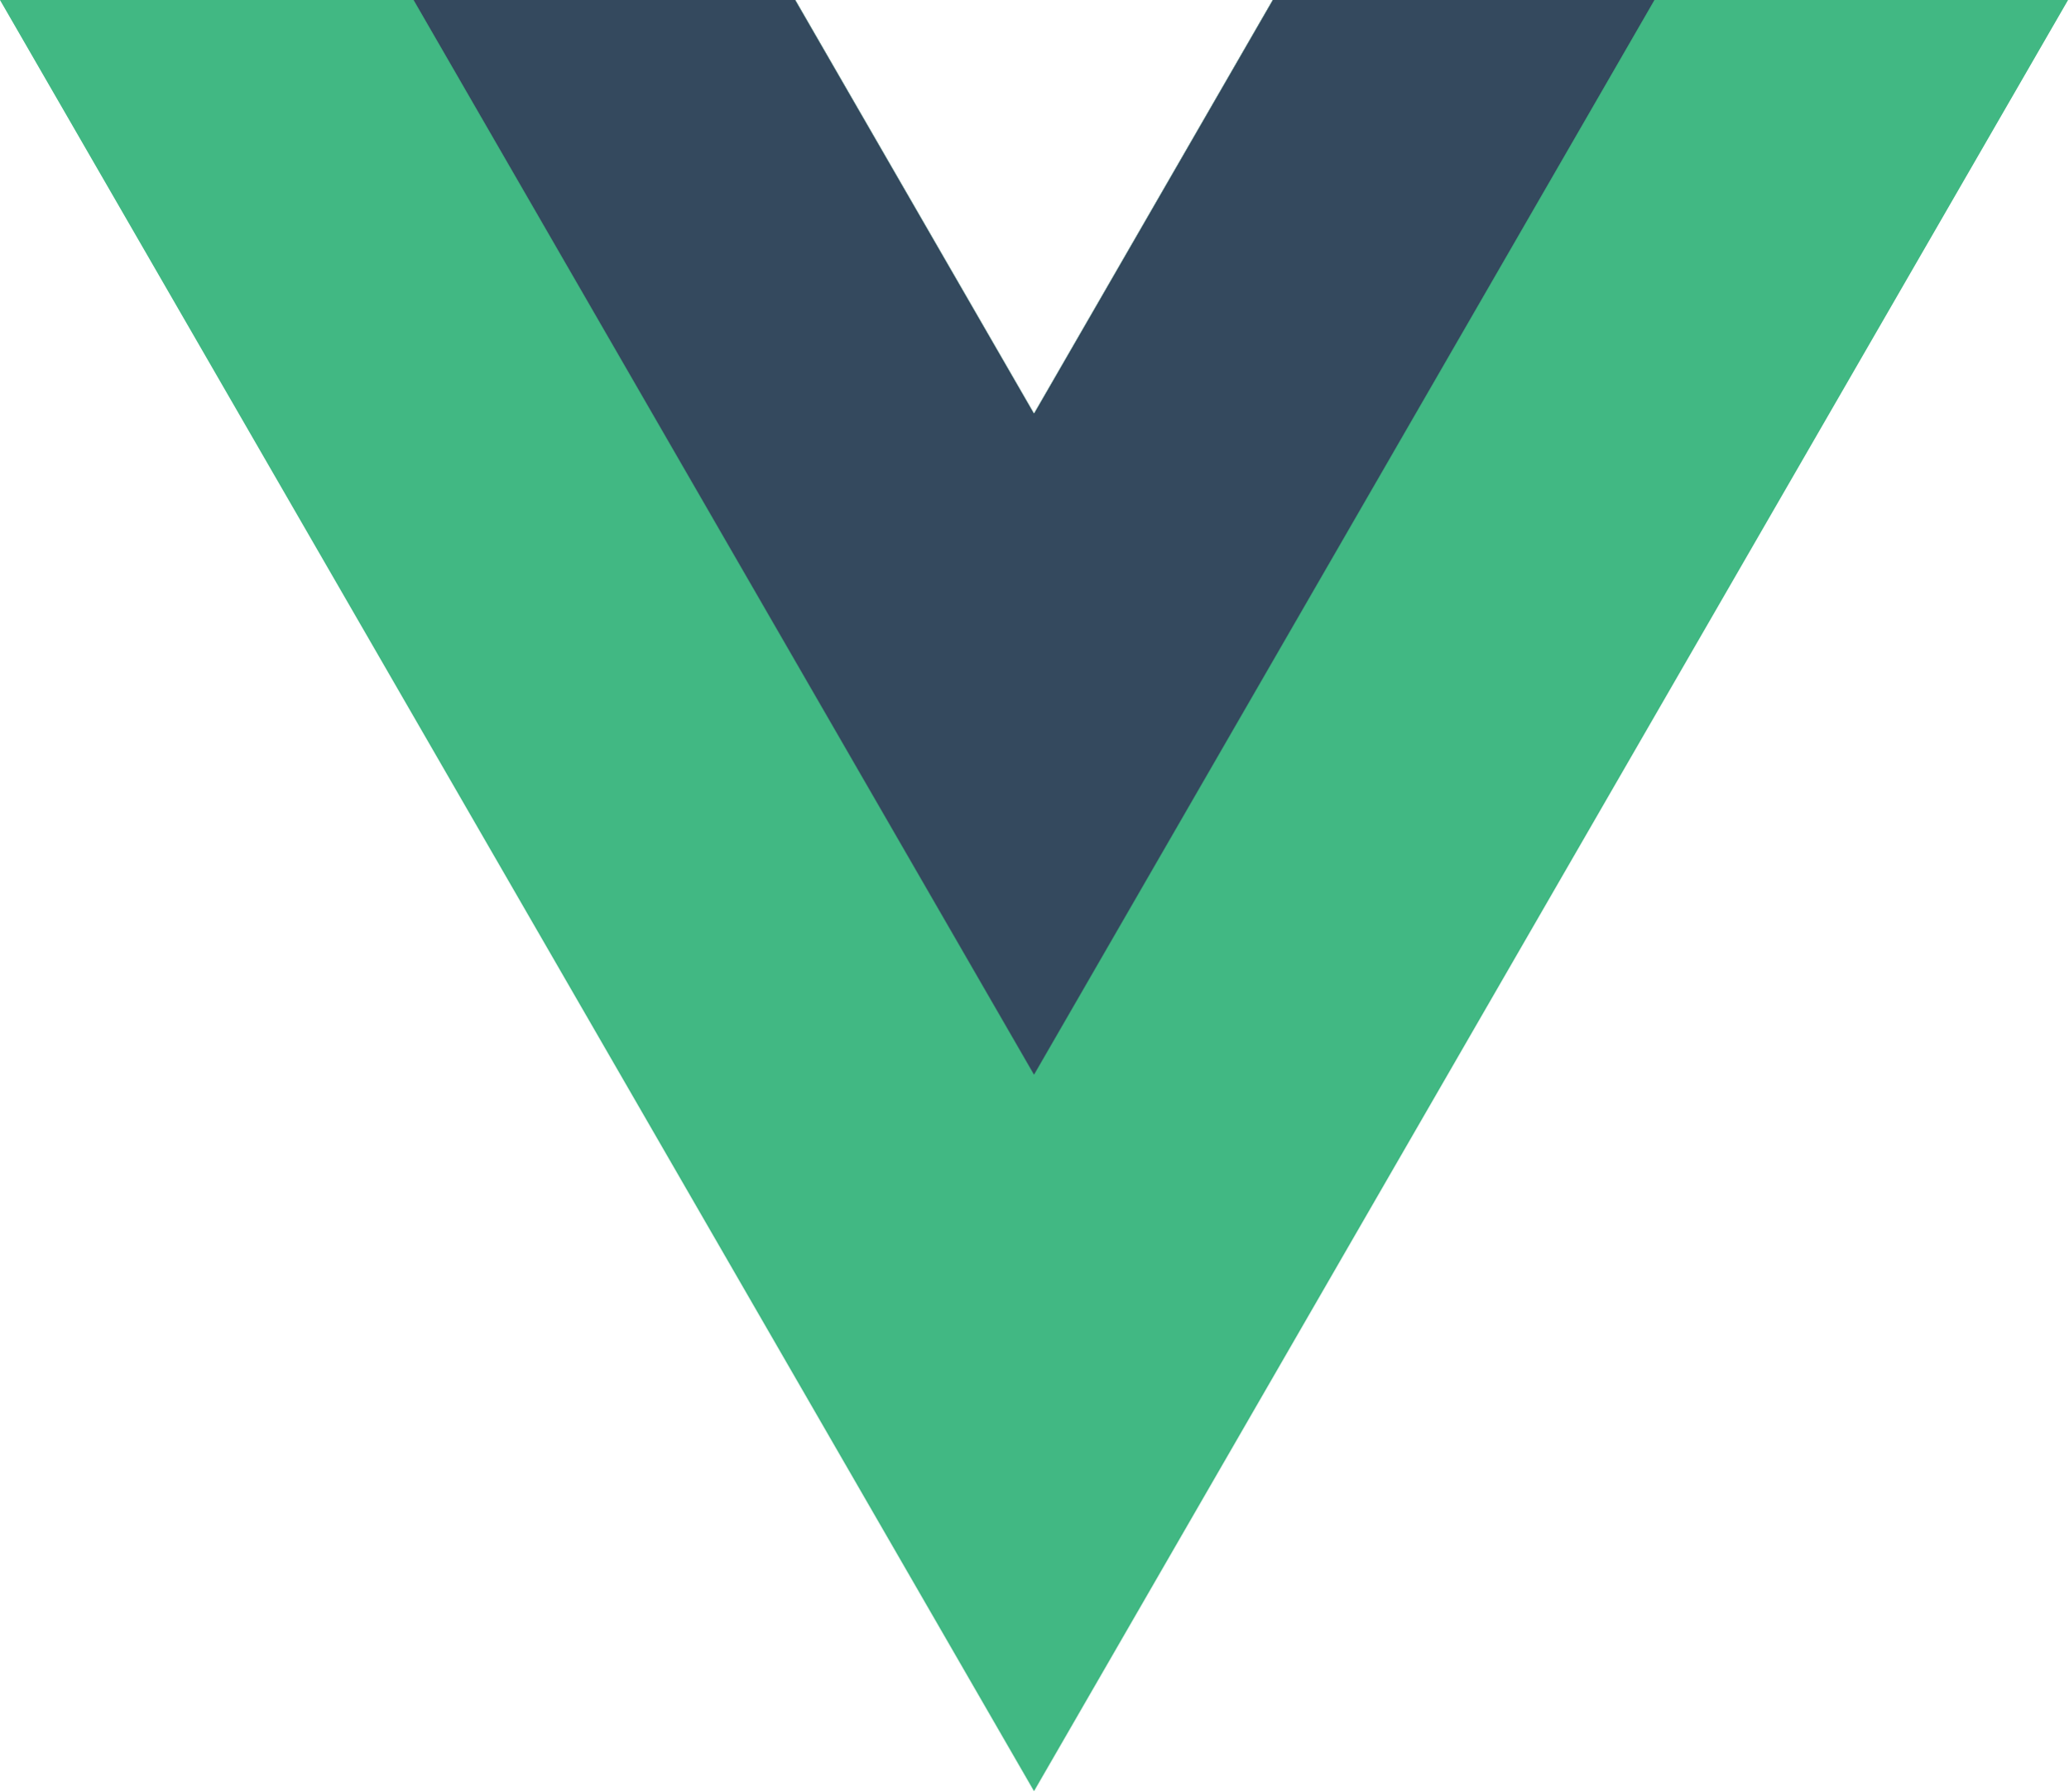
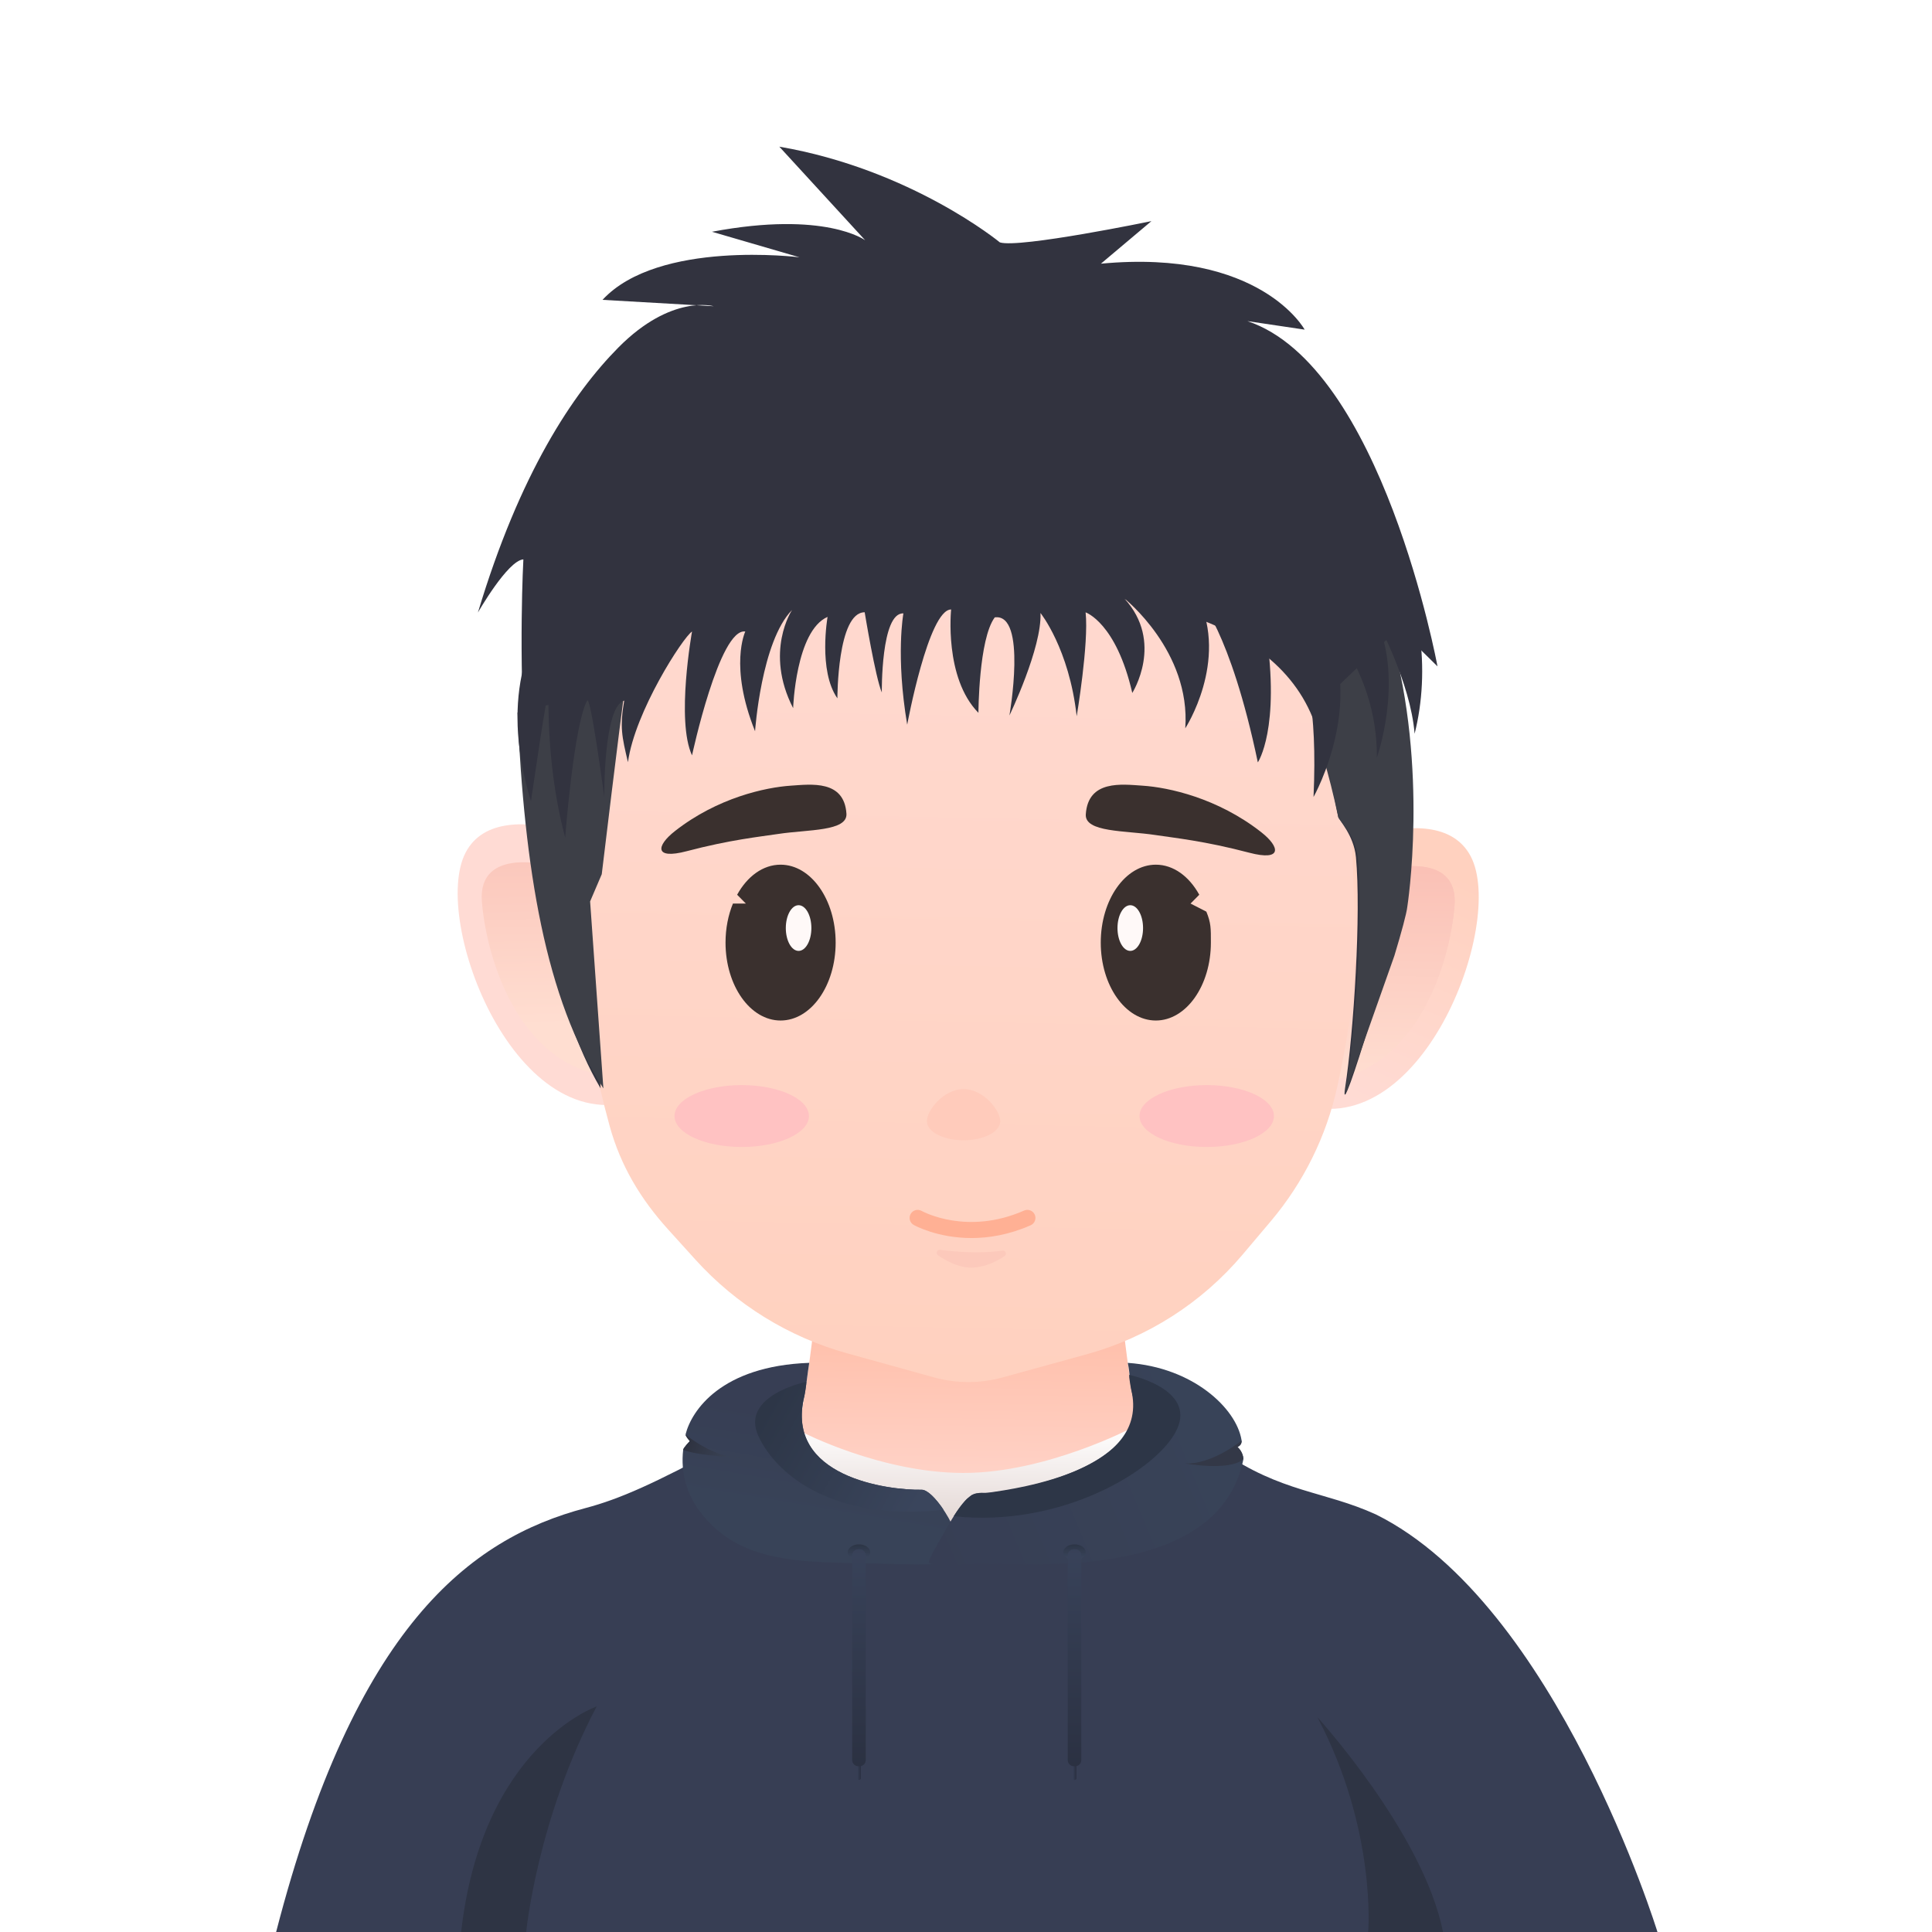
- <svg xmlns="http://www.w3.org/2000/svg" viewBox="0 0 261.76 226.69">
-   <path d="M161.096.001l-30.225 52.351L100.647.001H-.005l130.877 226.688L261.749.001z" fill="#41b883" />
-   <path d="M161.096.001l-30.225 52.351L100.647.001H52.346l78.526 136.01L209.398.001z" fill="#34495e" />
+ <svg xmlns="http://www.w3.org/2000/svg" height="1200" legacy-metrics="false" node-id="1" sillyvg="true" template-height="1200" template-width="1200" version="1.1" viewBox="0 0 1200 1200" width="1200">
+   <defs node-id="119">
+     <linearGradient gradientUnits="userSpaceOnUse" id="SVGID_1_" node-id="7" x1="813.625" x2="874.973" y1="673.578" y2="529.638">
+       <stop offset="0" stop-color="#ffdbd4" />
+       <stop offset="1" stop-color="#ffd1bf" />
+     </linearGradient>
+     <linearGradient gradientUnits="userSpaceOnUse" id="SVGID_00000041274022241000022620000001933288027525682096_" node-id="11" x1="861.934" x2="859.395" y1="540.167" y2="672.067">
+       <stop offset="0" stop-color="#fac1b6" />
+       <stop offset="1" stop-color="#ffded1" />
+     </linearGradient>
+     <linearGradient gradientUnits="userSpaceOnUse" id="SVGID_00000150804302278633141610000003417703795747858832_" node-id="15" x1="861.934" x2="859.395" y1="540.175" y2="672.075">
+       <stop offset="0" stop-color="#fac1b6" />
+       <stop offset="1" stop-color="#ffded1" />
+     </linearGradient>
+     <linearGradient gradientUnits="userSpaceOnUse" id="SVGID_00000072278543650831315320000001575281256619272080_" node-id="20" x1="-1327.252" x2="-1388.6" y1="671.169" y2="527.228">
+       <stop offset="0" stop-color="#ffdbd4" />
+       <stop offset="1" stop-color="#ffd1bf" />
+     </linearGradient>
+     <linearGradient gradientUnits="userSpaceOnUse" id="SVGID_00000139272615429369587990000003549842631772055719_" node-id="24" x1="-1375.562" x2="-1373.023" y1="537.757" y2="669.658">
+       <stop offset="0" stop-color="#fac1b6" />
+       <stop offset="1" stop-color="#ffded1" />
+     </linearGradient>
+     <linearGradient gradientUnits="userSpaceOnUse" id="SVGID_00000045586139749866657110000011143173278952908708_" node-id="28" x1="600.754" x2="602.699" y1="959.769" y2="826.281">
+       <stop offset="0" stop-color="#ffdbd4" />
+       <stop offset="1" stop-color="#ffbfaa" />
+     </linearGradient>
+     <linearGradient gradientUnits="userSpaceOnUse" id="SVGID_00000086669369228773790540000012782718091505511868_" node-id="32" x1="608.205" x2="596.01" y1="222.907" y2="856.401">
+       <stop offset="0" stop-color="#ffdbd4" />
+       <stop offset="1" stop-color="#ffd1bf" />
+     </linearGradient>
+     <linearGradient gradientUnits="userSpaceOnUse" id="SVGID_00000146474297880935928800000012491445944009596066_" node-id="38" x1="597.846" x2="598.759" y1="947.896" y2="885.201">
+       <stop offset="0" stop-color="#e3d6d3" />
+       <stop offset="1" stop-color="#ffffff" />
+     </linearGradient>
+     <linearGradient gradientUnits="userSpaceOnUse" id="SVGID_00000091721142755053566610000010279438530775361446_" node-id="42" x1="508.355" x2="518.74" y1="942.464" y2="881.247">
+       <stop offset="0" stop-color="#384358" />
+       <stop offset="1" stop-color="#373e54" />
+     </linearGradient>
+     <linearGradient gradientUnits="userSpaceOnUse" id="SVGID_00000129169645491619736230000011917498069850919608_" node-id="46" x1="750.03" x2="569.727" y1="887.095" y2="962.725">
+       <stop offset="0" stop-color="#384358" />
+       <stop offset="1" stop-color="#373e54" />
+     </linearGradient>
+     <linearGradient gradientUnits="userSpaceOnUse" id="SVGID_00000048484206238763367500000015608915690128445884_" node-id="50" x1="427.29" x2="450.522" y1="896.67" y2="905.907">
+       <stop offset="0" stop-color="#2e3240" />
+       <stop offset="1" stop-color="#394254" />
+     </linearGradient>
+     <linearGradient gradientUnits="userSpaceOnUse" id="SVGID_00000126283849308588609740000008910364652512579006_" node-id="54" x1="-667.57" x2="-691.058" y1="901.531" y2="910.87">
+       <stop offset="0" stop-color="#333847" />
+       <stop offset="1" stop-color="#394254" />
+     </linearGradient>
+     <linearGradient gradientUnits="userSpaceOnUse" id="SVGID_00000062879009962358100970000014843989571511000218_" node-id="76" x1="572.106" x2="476.014" y1="931.054" y2="876.783">
+       <stop offset="0" stop-color="#3a455c" />
+       <stop offset="1" stop-color="#2d3647" />
+     </linearGradient>
+     <linearGradient gradientUnits="userSpaceOnUse" id="SVGID_00000022550787414942818450000017384847863263193257_" node-id="80" x1="-506.723" x2="-392.487" y1="936.682" y2="872.163">
+       <stop offset="0" stop-color="#3a455c" />
+       <stop offset="1" stop-color="#2d3647" />
+     </linearGradient>
+     <linearGradient gradientUnits="userSpaceOnUse" id="SVGID_00000097465367921521291410000015196406162422161037_" node-id="86" x1="533.517" x2="533.517" y1="968.642" y2="959.688">
+       <stop offset="0" stop-color="#3a455c" />
+       <stop offset="1" stop-color="#2d3647" />
+     </linearGradient>
+     <linearGradient gradientUnits="userSpaceOnUse" id="SVGID_00000015347144571186729260000000595596604917379741_" node-id="91" x1="532.351" x2="534.683" y1="1097.038" y2="1097.038">
+       <stop offset="0" stop-color="#374057" />
+       <stop offset="1" stop-color="#2a2f40" />
+     </linearGradient>
+     <linearGradient gradientUnits="userSpaceOnUse" id="SVGID_00000066496069555437837350000007353230116101699725_" node-id="95" x1="533.517" x2="533.517" y1="961.455" y2="1097.039">
+       <stop offset="0" stop-color="#374057" />
+       <stop offset="0.029" stop-color="#384259" />
+       <stop offset="1" stop-color="#2b3142" />
+     </linearGradient>
+     <linearGradient gradientUnits="userSpaceOnUse" id="SVGID_00000018202970010821522180000001644865853782534054_" node-id="101" x1="667.408" x2="667.408" y1="968.642" y2="959.688">
+       <stop offset="0" stop-color="#3a455c" />
+       <stop offset="1" stop-color="#2d3647" />
+     </linearGradient>
+     <linearGradient gradientUnits="userSpaceOnUse" id="SVGID_00000179634784073871277410000005177971953739867048_" node-id="106" x1="666.242" x2="668.573" y1="1097.038" y2="1097.038">
+       <stop offset="0" stop-color="#374057" />
+       <stop offset="1" stop-color="#2a2f40" />
+     </linearGradient>
+     <linearGradient gradientUnits="userSpaceOnUse" id="SVGID_00000130629832915011491520000011632878094479347584_" node-id="110" x1="667.408" x2="667.408" y1="961.455" y2="1097.039">
+       <stop offset="0" stop-color="#374057" />
+       <stop offset="0.029" stop-color="#384259" />
+       <stop offset="1" stop-color="#2b3142" />
+     </linearGradient>
+   </defs>
+   <g node-id="336">
+     <path d="M 804.76 536.45 C 804.76 536.45 891.49 490.01 913.49 531.89 C 935.49 573.76 881.95 714.15 804.76 684.75 L 804.76 536.45 Z" fill="url(#SVGID_1_)" fill-rule="evenodd" group-id="1" node-id="250" stroke="none" target-height="174.328" target-width="113.697" target-x="804.76" target-y="514.446" />
+     <path d="M 860.47 540.19 C 860.47 540.19 906.28 527.57 903.41 562.65 C 900.54 597.74 880.00 669.17 817.40 671.65 L 860.47 540.19 Z" fill="url(#SVGID_00000041274022241000022620000001933288027525682096_)" fill-rule="evenodd" group-id="1" node-id="252" stroke="none" target-height="133.666" target-width="86.118" target-x="817.4" target-y="537.984" />
+     <path d="M 860.47 540.20 C 860.47 540.20 906.28 527.58 903.41 562.66 C 900.54 597.75 880.00 669.18 817.40 671.66 L 860.47 540.20 Z" fill="url(#SVGID_00000150804302278633141610000003417703795747858832_)" fill-rule="evenodd" group-id="1" node-id="254" stroke="none" target-height="133.666" target-width="86.118" target-x="817.4" target-y="537.994" />
+     <path d="M 397.97 682.34 C 320.78 711.74 267.25 571.36 289.24 529.48 C 311.24 487.61 397.97 534.04 397.97 534.04 L 397.97 682.34 Z" fill="url(#SVGID_00000072278543650831315320000001575281256619272080_)" fill-rule="evenodd" group-id="1" node-id="256" stroke="none" target-height="174.324" target-width="113.694" target-x="284.276" target-y="512.04" />
+     <path d="M 342.26 537.78 C 342.26 537.78 296.45 525.16 299.32 560.24 C 302.19 595.32 322.73 666.76 385.33 669.24 L 342.26 537.78 Z" fill="url(#SVGID_00000139272615429369587990000003549842631772055719_)" fill-rule="evenodd" group-id="1" node-id="258" stroke="none" target-height="133.666" target-width="86.118" target-x="299.212" target-y="535.574" />
+   </g>
+   <path d="M 697.81 825.17 L 601.56 826.55 L 505.31 825.17 C 505.31 825.17 499.26 881.15 488.52 922.80 C 483.01 944.17 499.10 964.99 521.16 964.99 L 598.89 964.99 L 604.23 964.99 L 678.66 964.99 C 702.28 964.99 719.57 942.80 713.86 919.88 C 703.58 878.59 697.81 825.17 697.81 825.17 Z" fill="url(#SVGID_00000045586139749866657110000011143173278952908708_)" fill-rule="evenodd" node-id="261" stroke="none" target-height="139.82" target-width="227.527" target-x="487.434" target-y="825.17" />
+   <path d="M 841.33 595.02 C 841.33 619.62 836.14 649.76 830.65 674.80 C 823.88 705.64 809.71 734.37 789.33 758.50 L 771.81 779.24 C 746.53 809.17 712.79 830.75 675.02 841.15 L 622.79 855.53 C 608.78 859.39 593.98 859.37 579.98 855.49 L 526.20 840.58 C 489.94 830.53 457.28 810.37 432.02 782.47 L 415.02 763.68 C 397.91 744.78 385.50 724.13 378.71 699.56 C 370.61 670.23 361.43 627.78 361.43 595.02 C 361.43 382.85 371.53 210.85 601.39 210.85 C 806.29 210.85 841.33 382.85 841.33 595.02 Z" fill="url(#SVGID_00000086669369228773790540000012782718091505511868_)" fill-rule="evenodd" node-id="263" stroke="none" target-height="647.562" target-width="479.9" target-x="361.43" target-y="210.85" />
+   <path d="M 870.07 563.17 C 870.07 563.17 884.09 465.28 855.90 377.53 L 892.85 413.89 C 892.85 413.89 858.55 227.38 774.78 199.45 L 810.34 204.74 C 810.34 204.74 783.02 154.40 683.80 163.78 L 715.17 137.35 C 715.17 137.35 633.26 154.30 621.05 150.56 C 621.05 150.56 566.04 105.20 484.05 91.10 L 537.39 149.24 C 537.39 149.24 512.57 130.70 442.22 143.95 L 496.60 159.81 C 496.60 159.81 408.92 148.72 374.24 186.24 L 443.26 190.20 C 443.26 190.20 417.06 182.55 384.09 215.84 C 355.90 244.31 322.77 294.01 296.84 380.47 C 296.84 380.47 315.32 348.09 325.08 347.44 C 325.08 347.44 312.38 573.52 373.05 676.01 L 365.59 559.90 L 372.13 543.00 C 372.13 543.00 380.88 460.29 382.59 453.15 C 384.30 446.01 385.62 381.44 478.81 372.55 C 510.42 369.53 556.61 365.00 604.93 364.93 C 699.06 364.80 801.31 381.64 819.75 459.76 C 819.75 459.76 825.70 478.21 831.23 507.46 C 831.60 509.40 840.90 518.68 842.20 532.42 C 845.48 567.15 840.89 640.88 835.43 676.01 C 831.39 703.23 868.50 579.04 870.07 563.17 Z" fill="#32333f" fill-rule="evenodd" node-id="265" stroke="none" target-height="588.764" target-width="596.01" target-x="296.84" target-y="91.1" />
+   <path d="M 450.25 897.82 C 406.27 921.52 385.03 931.03 363.66 936.69 C 291.63 955.78 220.55 1010.28 171.51 1200.00 L 1029.48 1200.00 C 1029.48 1200.00 966.87 996.36 854.67 940.68 C 822.44 925.97 795.97 927.22 758.52 901.24 C 728.79 884.94 657.24 930.79 594.48 934.70 C 540.60 938.06 469.69 904.55 450.25 897.82 Z" fill="#373e54" fill-rule="evenodd" node-id="267" stroke="none" target-height="302.244" target-width="857.97" target-x="171.51" target-y="897.756" />
+   <path d="M 497.94 889.34 C 497.94 889.34 547.00 914.88 598.51 914.88 C 650.02 914.88 703.31 886.73 703.31 886.73 C 703.31 886.73 721.52 913.77 684.44 924.43 C 647.36 935.09 598.29 962.84 531.01 937.09 C 463.72 911.32 497.94 889.34 497.94 889.34 Z" fill="url(#SVGID_00000146474297880935928800000012491445944009596066_)" fill-rule="evenodd" node-id="269" stroke="none" target-height="61.006" target-width="218.493" target-x="489.287" target-y="886.73" />
+   <path d="M 434.51 938.57 C 461.20 974.26 504.07 969.76 557.27 971.52 C 593.05 972.70 594.15 968.85 594.84 967.72 C 600.92 957.73 580.93 925.16 572.46 925.31 C 551.49 925.69 487.29 917.36 499.56 867.33 C 500.35 864.12 501.81 851.38 502.63 846.49 C 447.74 848.48 429.57 876.24 425.86 890.77 C 425.59 891.83 428.48 895.08 428.48 895.08 C 428.48 895.08 424.48 899.20 424.33 900.49 C 422.68 914.81 426.62 928.01 434.51 938.57 Z" fill="url(#SVGID_00000091721142755053566610000010279438530775361446_)" fill-rule="evenodd" node-id="271" stroke="none" target-height="125.245" target-width="171.972" target-x="423.978" target-y="846.49" />
+   <path d="M 700.48 846.50 C 701.98 853.41 701.64 859.20 703.38 866.28 C 714.61 911.81 627.02 927.90 607.16 927.54 C 599.17 927.40 589.40 946.86 581.85 959.96 C 580.58 962.16 577.47 967.46 576.97 969.95 C 576.25 973.49 591.45 970.71 629.41 971.53 C 682.63 972.67 759.22 967.16 772.15 907.06 C 772.97 903.25 768.61 898.73 768.61 898.73 C 768.61 898.73 771.69 897.76 771.13 894.39 C 767.85 874.65 740.96 849.30 700.48 846.50 Z" fill="url(#SVGID_00000129169645491619736230000011917498069850919608_)" fill-rule="evenodd" node-id="273" stroke="none" target-height="125.279" target-width="195.204" target-x="576.97" target-y="846.5" />
+   <path d="M 460.70 905.22 C 444.19 906.32 425.85 891.12 425.82 891.09 C 425.79 892.29 428.47 895.09 428.47 895.09 C 428.47 895.09 424.47 899.21 424.32 900.50 C 434.34 904.61 460.70 905.22 460.70 905.22 Z" fill="url(#SVGID_00000048484206238763367500000015608915690128445884_)" fill-rule="evenodd" node-id="275" stroke="none" target-height="14.133" target-width="36.38" target-x="424.32" target-y="891.09" />
+   <path d="M 735.86 908.92 C 752.37 910.02 771.15 894.82 771.18 894.79 C 771.36 897.76 768.61 898.73 768.61 898.73 C 768.61 898.73 772.23 901.45 772.23 906.33 C 763.39 914.04 735.86 908.92 735.86 908.92 Z" fill="url(#SVGID_00000126283849308588609740000008910364652512579006_)" fill-rule="evenodd" node-id="277" stroke="none" target-height="15.782" target-width="36.37" target-x="735.86" target-y="894.79" />
+   <path d="M 674.41 505.79 C 675.83 484.27 696.81 487.14 709.72 488.00 C 725.78 489.06 756.24 495.63 783.28 516.81 C 795.25 526.19 796.54 535.06 775.88 529.62 C 748.23 522.34 729.49 520.45 717.57 518.64 C 698.82 515.80 673.66 517.08 674.41 505.79 Z" fill="#3a302e" fill-rule="evenodd" node-id="279" stroke="none" target-height="43.853" target-width="117.472" target-x="674.41" target-y="487.396" />
+   <path d="M 483.52 517.96 C 471.86 519.72 453.54 521.58 426.49 528.70 C 406.28 534.02 407.54 525.34 419.25 516.17 C 445.69 495.46 475.49 489.04 491.20 487.99 C 503.82 487.15 524.35 484.34 525.74 505.39 C 526.45 516.44 501.85 515.18 483.52 517.96 Z" fill="#3a302e" fill-rule="evenodd" node-id="281" stroke="none" target-height="42.893" target-width="114.905" target-x="410.835" target-y="487.4" />
+   <path d="M 621.28 696.40 C 621.28 702.94 611.07 708.24 598.48 708.24 C 585.89 708.24 575.68 702.94 575.68 696.40 C 575.68 689.86 585.89 676.46 598.48 676.46 C 611.08 676.46 621.28 689.86 621.28 696.40 Z" fill="#ffcbbb" fill-rule="nonzero" node-id="283" stroke="none" target-height="31.78" target-width="45.6" target-x="575.68" target-y="676.46" />
+   <path d="M 484.83 537.07 C 473.86 537.07 464.11 544.38 457.85 555.74 L 463.27 561.22 L 455.24 561.22 C 452.32 568.35 450.64 576.62 450.64 585.46 C 450.64 612.19 465.95 633.86 484.84 633.86 C 503.73 633.86 519.04 612.19 519.04 585.46 C 519.03 558.74 503.71 537.07 484.83 537.07 Z" fill="#3a302e" fill-rule="evenodd" group-id="2" node-id="287" stroke="none" target-height="96.79" target-width="68.4" target-x="450.64" target-y="537.07" />
+   <path d="M 503.96 576.43 C 503.96 584.27 500.41 590.62 496.02 590.62 C 491.63 590.62 488.08 584.27 488.08 576.43 C 488.08 568.59 491.63 562.24 496.02 562.24 C 500.41 562.24 503.96 568.59 503.96 576.43 Z" fill="#fff9f8" fill-rule="evenodd" group-id="2" node-id="289" stroke="none" target-height="28.38" target-width="15.88" target-x="488.08" target-y="562.24" />
+   <path d="M 717.91 537.07 C 728.88 537.07 738.63 544.38 744.89 555.74 L 739.47 561.22 L 749.29 566.24 C 752.21 573.37 752.10 576.63 752.10 585.46 C 752.10 612.19 736.79 633.86 717.90 633.86 C 699.01 633.86 683.70 612.19 683.70 585.46 C 683.71 558.74 699.02 537.07 717.91 537.07 Z" fill="#3a302e" fill-rule="evenodd" group-id="2" node-id="291" stroke="none" target-height="96.79" target-width="68.4" target-x="683.7" target-y="537.07" />
+   <path d="M 709.97 576.43 C 709.97 584.27 706.42 590.62 702.03 590.62 C 697.64 590.62 694.09 584.27 694.09 576.43 C 694.09 568.59 697.64 562.24 702.03 562.24 C 706.42 562.24 709.97 568.59 709.97 576.43 Z" fill="#fff9f8" fill-rule="evenodd" group-id="2" node-id="293" stroke="none" target-height="28.38" target-width="15.88" target-x="694.09" target-y="562.24" />
+   <path d="M 502.45 693.19 C 502.45 703.80 483.76 712.41 460.70 712.41 C 437.64 712.41 418.95 703.80 418.95 693.19 C 418.95 682.58 437.64 673.97 460.70 673.97 C 483.76 673.97 502.45 682.58 502.45 693.19 Z" fill="#ffc2c2" fill-rule="evenodd" node-id="296" stroke="none" target-height="38.44" target-width="83.5" target-x="418.95" target-y="673.97" />
+   <path d="M 791.28 693.19 C 791.28 703.80 772.59 712.41 749.53 712.41 C 726.47 712.41 707.78 703.80 707.78 693.19 C 707.78 682.58 726.47 673.97 749.53 673.97 C 772.59 673.97 791.28 682.58 791.28 693.19 Z" fill="#ffc2c2" fill-rule="evenodd" node-id="298" stroke="none" target-height="38.44" target-width="83.5" target-x="707.78" target-y="673.97" />
+   <path d="M 370.61 1059.89 C 370.61 1059.89 299.42 1084.47 286.43 1200.00 L 326.83 1200.00 C 326.82 1200.00 333.64 1129.97 370.61 1059.89 Z" fill="#2e3444" fill-rule="evenodd" node-id="300" stroke="none" target-height="140.11" target-width="84.18" target-x="286.43" target-y="1059.89" />
+   <path d="M 818.25 1066.56 C 818.25 1066.56 884.27 1138.97 896.26 1200.00 L 849.80 1200.00 C 849.79 1200.00 855.22 1136.64 818.25 1066.56 Z" fill="#2e3444" fill-rule="evenodd" node-id="302" stroke="none" target-height="133.44" target-width="78.01" target-x="818.25" target-y="1066.56" />
+   <path d="M 366.53 559.89 L 373.76 542.99 C 373.76 542.99 385.12 448.15 388.36 426.08 L 321.42 442.55 C 325.70 538.67 338.57 620.69 374.77 676.01 L 366.53 559.89 Z" fill="#3d3f47" fill-rule="evenodd" node-id="304" stroke="none" target-height="249.93" target-width="66.94" target-x="321.42" target-y="426.08" />
+   <path d="M 874.11 563.17 C 874.11 563.17 887.65 477.57 863.94 394.72 L 814.82 441.70 C 816.92 446.30 817.17 454.64 818.50 459.75 C 818.50 459.75 825.07 478.20 831.19 507.45 C 831.59 509.39 841.88 518.67 843.32 532.41 C 846.94 567.14 841.87 640.87 835.84 676.00 C 835.47 678.26 835.42 679.46 835.62 679.78 L 866.08 593.62 C 870.46 579.11 873.66 567.36 874.11 563.17 Z" fill="#3d3f47" fill-rule="evenodd" node-id="306" stroke="none" target-height="285.06" target-width="63.092" target-x="814.82" target-y="394.72" />
+   <path d="M 329.80 497.75 C 329.80 497.75 340.74 421.77 340.65 432.02 C 340.49 451.57 341.83 485.90 351.04 520.23 C 351.04 520.23 356.38 450.30 364.68 435.18 C 366.83 431.27 375.33 495.15 375.33 495.15 C 375.33 495.15 374.71 438.69 387.69 435.18 C 384.92 451.67 386.20 457.16 390.03 473.41 C 394.29 442.11 424.24 395.81 429.83 392.25 C 429.83 392.25 419.81 447.67 429.83 469.17 C 429.83 469.17 446.87 389.87 462.91 392.25 C 462.91 392.25 452.68 413.68 468.98 454.18 C 468.98 454.18 472.82 398.27 491.97 378.86 C 491.97 378.86 474.59 404.72 492.63 439.84 C 492.63 439.84 494.23 391.82 514.02 383.16 C 514.02 383.16 508.09 416.55 520.12 433.75 C 520.12 433.75 520.03 380.29 537.07 380.29 C 537.07 380.29 543.71 420.78 547.71 430.10 C 547.71 430.10 547.09 380.29 561.12 381.00 C 561.12 381.00 556.23 407.22 563.48 450.10 C 563.48 450.10 576.72 378.55 590.76 378.55 C 590.76 378.55 586.27 420.97 607.72 442.75 C 607.72 442.75 607.86 396.97 617.86 383.46 C 638.15 380.74 626.98 444.38 626.98 444.38 C 626.98 444.38 647.26 402.24 646.26 380.74 C 646.26 380.74 664.06 402.81 668.75 444.86 C 668.75 444.86 676.37 399.71 674.29 380.35 C 674.29 380.35 693.26 386.68 703.28 430.40 C 703.28 430.40 723.33 398.86 698.27 371.63 C 698.27 371.63 739.69 404.36 736.19 452.38 C 736.19 452.38 763.15 410.93 744.18 371.27 C 744.18 371.27 764.00 391.10 781.26 473.53 C 781.26 473.53 795.37 452.74 786.35 391.82 C 786.35 391.82 820.90 382.50 815.86 495.03 C 815.86 495.03 852.20 430.64 817.78 379.75 C 817.78 379.75 855.63 413.68 855.20 470.54 C 855.20 470.54 871.83 423.73 855.20 385.50 C 855.20 385.50 876.08 423.72 878.64 455.73 C 898.11 378.89 860.62 255.32 701.11 270.33 C 680.47 268.07 257.15 258.48 329.80 497.75 Z" fill="#32333f" fill-rule="nonzero" node-id="308" stroke="none" target-height="251.134" target-width="561.856" target-x="321.496" target-y="269.096" />
+   <path d="M 586.06 937.77 C 586.03 937.72 586.00 937.68 585.97 937.63 L 585.96 937.61 C 581.24 930.58 575.90 925.25 572.46 925.31 C 551.49 925.69 487.29 917.36 499.56 867.33 C 499.92 865.85 500.33 863.03 500.75 859.95 L 500.81 858.26 C 500.81 858.26 459.34 866.75 471.11 892.07 C 482.87 917.37 519.45 945.12 586.06 937.77 Z" fill="url(#SVGID_00000062879009962358100970000014843989571511000218_)" fill-rule="evenodd" node-id="310" stroke="none" target-height="80.705" target-width="117.011" target-x="469.049" target-y="858.26" />
+   <path d="M 592.41 941.73 C 596.66 934.87 600.43 931.16 600.46 931.11 L 603.63 928.61 C 608.49 926.42 610.86 927.58 614.26 927.09 C 632.62 924.42 714.87 913.05 702.59 863.02 C 702.23 861.54 701.82 858.72 701.40 855.64 L 701.34 853.95 C 701.34 853.95 742.81 862.44 731.04 887.76 C 719.28 913.06 659.02 949.08 592.41 941.73 Z" fill="url(#SVGID_00000022550787414942818450000017384847863263193257_)" fill-rule="evenodd" node-id="312" stroke="none" target-height="88.746" target-width="140.691" target-x="592.41" target-y="853.95" />
+   <path d="M 540.48 964.14 C 540.48 966.86 537.36 969.07 533.52 969.07 C 529.68 969.07 526.56 966.86 526.56 964.14 C 526.56 961.42 529.68 959.21 533.52 959.21 C 537.36 959.21 540.48 961.42 540.48 964.14 Z" fill="url(#SVGID_00000097465367921521291410000015196406162422161037_)" fill-rule="evenodd" group-id="3" node-id="316" stroke="none" target-height="9.86" target-width="13.92" target-x="526.56" target-y="959.21" />
+   <path d="M 533.62 1105.56 L 533.41 1105.56 C 532.83 1105.56 532.35 1105.09 532.35 1104.50 L 532.35 1089.58 C 532.35 1089.00 532.82 1088.52 533.41 1088.52 L 533.62 1088.52 C 534.20 1088.52 534.68 1088.99 534.68 1089.58 L 534.68 1104.50 C 534.68 1105.08 534.21 1105.56 533.62 1105.56 Z" fill="url(#SVGID_00000015347144571186729260000000595596604917379741_)" fill-rule="evenodd" group-id="3" node-id="318" stroke="none" target-height="17.04" target-width="2.33" target-x="532.35" target-y="1088.52" />
+   <path d="M 533.90 1097.04 L 533.13 1097.04 C 531.01 1097.04 529.30 1095.32 529.30 1093.21 L 529.30 966.09 C 529.30 963.97 531.02 962.26 533.13 962.26 L 533.90 962.26 C 536.02 962.26 537.73 963.98 537.73 966.09 L 537.73 1093.21 C 537.74 1095.32 536.02 1097.04 533.90 1097.04 Z" fill="url(#SVGID_00000066496069555437837350000007353230116101699725_)" fill-rule="evenodd" group-id="3" node-id="320" stroke="none" target-height="134.78" target-width="8.43" target-x="529.3" target-y="962.26" />
+   <path d="M 674.37 964.14 C 674.37 966.86 671.25 969.07 667.41 969.07 C 663.57 969.07 660.45 966.86 660.45 964.14 C 660.45 961.42 663.57 959.21 667.41 959.21 C 671.25 959.21 674.37 961.42 674.37 964.14 Z" fill="url(#SVGID_00000018202970010821522180000001644865853782534054_)" fill-rule="evenodd" group-id="3" node-id="322" stroke="none" target-height="9.86" target-width="13.92" target-x="660.45" target-y="959.21" />
+   <path d="M 667.51 1105.56 L 667.30 1105.56 C 666.72 1105.56 666.24 1105.09 666.24 1104.50 L 666.24 1089.58 C 666.24 1089.00 666.71 1088.52 667.30 1088.52 L 667.51 1088.52 C 668.09 1088.52 668.57 1088.99 668.57 1089.58 L 668.57 1104.50 C 668.57 1105.08 668.10 1105.56 667.51 1105.56 Z" fill="url(#SVGID_00000179634784073871277410000005177971953739867048_)" fill-rule="evenodd" group-id="3" node-id="324" stroke="none" target-height="17.04" target-width="2.33" target-x="666.24" target-y="1088.52" />
+   <path d="M 667.79 1097.04 L 667.02 1097.04 C 664.90 1097.04 663.19 1095.32 663.19 1093.21 L 663.19 966.09 C 663.19 963.97 664.91 962.26 667.02 962.26 L 667.79 962.26 C 669.91 962.26 671.62 963.98 671.62 966.09 L 671.62 1093.21 C 671.63 1095.32 669.91 1097.04 667.79 1097.04 Z" fill="url(#SVGID_00000130629832915011491520000011632878094479347584_)" fill-rule="evenodd" group-id="3" node-id="326" stroke="none" target-height="134.78" target-width="8.43" target-x="663.19" target-y="962.26" />
+   <path d="M 603.44 768.97 C 582.44 768.97 568.40 761.32 567.53 760.83 C 565.12 759.48 564.26 756.44 565.61 754.03 C 566.96 751.62 570.00 750.76 572.41 752.10 C 573.62 752.77 600.91 767.39 636.12 751.89 C 638.65 750.78 641.60 751.93 642.71 754.45 C 643.82 756.98 642.67 759.93 640.15 761.04 C 626.65 766.98 614.14 768.97 603.44 768.97 Z" fill="#ffb094" fill-rule="nonzero" group-id="4" node-id="331" stroke="none" target-height="17.504" target-width="78.134" target-x="564.969" target-y="751.466" />
+   <path d="M 583.95 776.30 C 592.74 777.45 608.38 778.86 622.61 776.77 C 624.61 776.48 625.63 779.07 623.95 780.19 C 619.19 783.35 612.22 786.92 604.56 787.33 C 596.15 787.78 587.90 783.34 582.63 779.71 C 581.01 778.58 581.99 776.04 583.95 776.30 Z" fill="#fcc9bb" fill-rule="evenodd" node-id="334" stroke="none" target-height="11.03" target-width="42.977" target-x="581.817" target-y="776.3" />
</svg>
